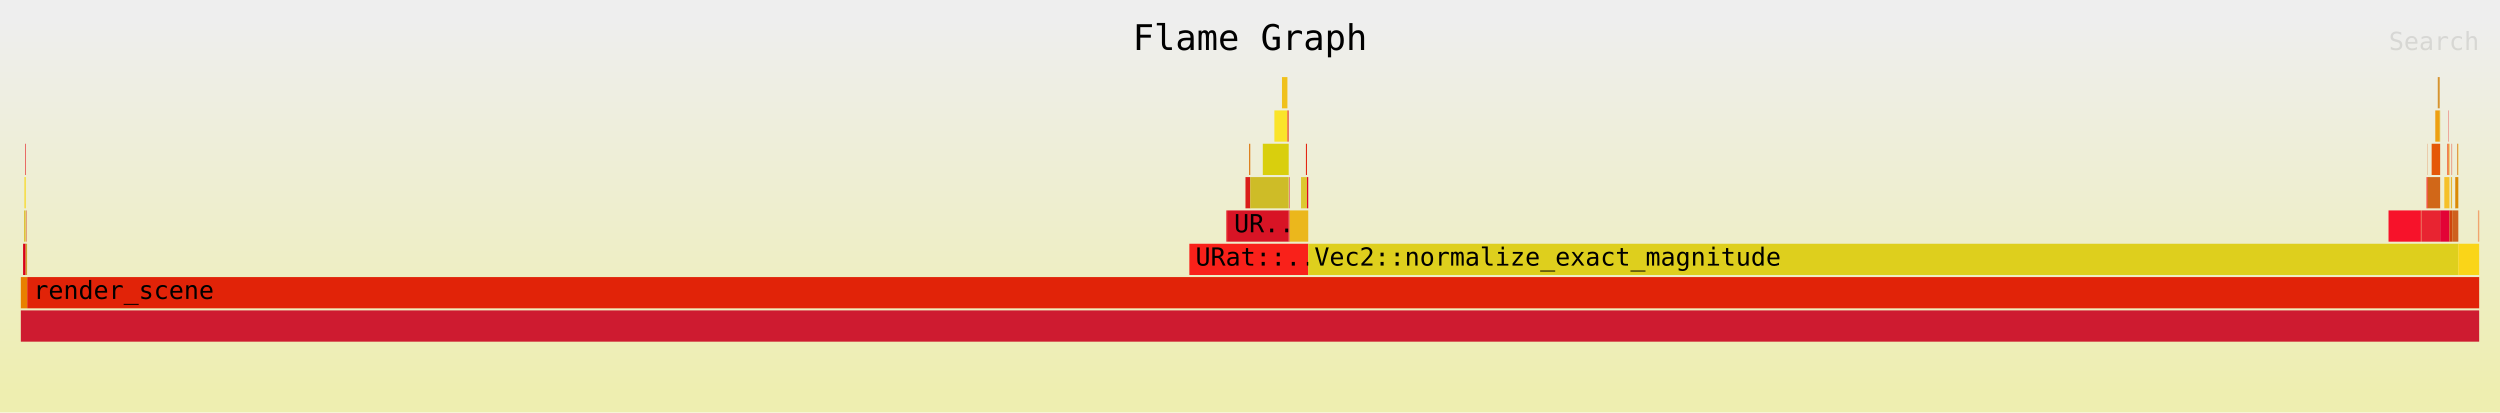
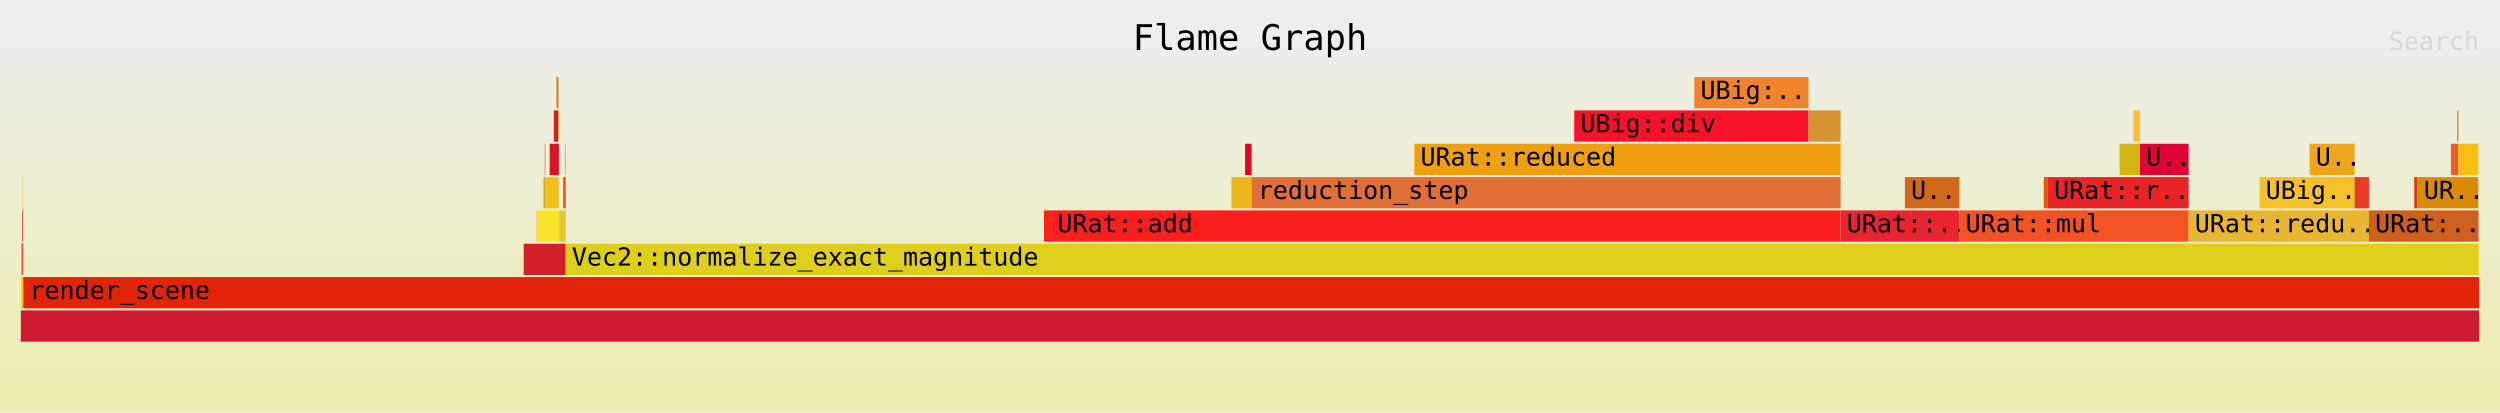
<svg xmlns="http://www.w3.org/2000/svg" xmlns:ns1="http://github.com/jonhoo/inferno" version="1.1" width="1200" height="198" viewBox="0 0 1200 198">
  <defs>
    <linearGradient id="background" y1="0" y2="1" x1="0" x2="0">
      <stop stop-color="#eeeeee" offset="5%" />
      <stop stop-color="#eeeeb0" offset="95%" />
    </linearGradient>
  </defs>
  <style type="text/css">
text { font-family:monospace; font-size:12px }
#title { text-anchor:middle; font-size:17px; }
#matched { text-anchor:end; }
#search { text-anchor:end; opacity:0.1; cursor:pointer; }
#search:hover, #search.show { opacity:1; }
#subtitle { text-anchor:middle; font-color:rgb(160,160,160); }
#unzoom { cursor:pointer; }
#frames &gt; *:hover { stroke:black; stroke-width:0.5; cursor:pointer; }
.hide { display:none; }
.parent { opacity:0.5; }
</style>
  <rect x="0" y="0" width="100%" height="198" fill="url(#background)" />
  <text id="title" fill="rgb(0,0,0)" x="50%" y="24.00">Flame Graph</text>
  <text id="details" fill="rgb(0,0,0)" x="10" y="181.00"> </text>
  <text id="unzoom" class="hide" fill="rgb(0,0,0)" x="10" y="24.00">Reset Zoom</text>
  <text id="search" fill="rgb(0,0,0)" x="1190" y="24.00">Search</text>
  <text id="matched" fill="rgb(0,0,0)" x="1190" y="181.00"> </text>
-   <svg id="frames" x="10" width="1180" total_samples="1874091800">
-     <g>
-       <rect x="0.171%" y="69" width="0.022%" height="15" fill="rgb(227,0,7)" ns1:x="3203500" ns1:w="415700" />
-       <text x="0.421%" y="79.50" />
-     </g>
-     <g>
-       <rect x="0.092%" y="117" width="0.103%" height="15" fill="rgb(217,0,24)" ns1:x="1725300" ns1:w="1937600" />
-       <text x="0.342%" y="127.50" />
-     </g>
-     <g>
-       <rect x="0.13%" y="101" width="0.066%" height="15" fill="rgb(221,193,54)" ns1:x="2434000" ns1:w="1228900" />
-       <text x="0.38%" y="111.50" />
-     </g>
-     <g>
-       <rect x="0.151%" y="85" width="0.044%" height="15" fill="rgb(248,212,6)" ns1:x="2833200" ns1:w="829700" />
-       <text x="0.401%" y="95.50" />
-     </g>
-     <g>
-       <rect x="0.232%" y="101" width="0.018%" height="15" fill="rgb(208,68,35)" ns1:x="4350700" ns1:w="329900" />
-       <text x="0.482%" y="111.50" />
-     </g>
-     <g>
-       <rect x="0%" y="133" width="0.254%" height="15" fill="rgb(232,128,0)" ns1:x="0" ns1:w="4763600" />
+   <svg id="frames" x="10" width="1180" total_samples="5589923800">
+     <g>
+       <rect x="0.035%" y="117" width="0.04%" height="15" fill="rgb(227,0,7)" ns1:x="1944500" ns1:w="2253900" />
+       <text x="0.285%" y="127.50" />
+     </g>
+     <g>
+       <rect x="0.05%" y="101" width="0.026%" height="15" fill="rgb(217,0,24)" ns1:x="2767100" ns1:w="1431300" />
+       <text x="0.299%" y="111.50" />
+     </g>
+     <g>
+       <rect x="0.058%" y="85" width="0.017%" height="15" fill="rgb(221,193,54)" ns1:x="3233100" ns1:w="965300" />
+       <text x="0.308%" y="95.50" />
+     </g>
+     <g>
+       <rect x="0%" y="133" width="0.097%" height="15" fill="rgb(248,212,6)" ns1:x="0" ns1:w="5422700" />
      <text x="0.25%" y="143.50" />
    </g>
    <g>
-       <rect x="0.198%" y="117" width="0.056%" height="15" fill="rgb(207,160,47)" ns1:x="3710700" ns1:w="1052900" />
-       <text x="0.448%" y="127.50" />
-     </g>
-     <g>
-       <rect x="49.038%" y="101" width="0.064%" height="15" fill="rgb(228,23,34)" ns1:x="919012200" ns1:w="1195700" />
-       <text x="49.288%" y="111.50" />
-     </g>
-     <g>
-       <rect x="49.816%" y="85" width="0.195%" height="15" fill="rgb(218,30,26)" ns1:x="933594300" ns1:w="3651500" />
-       <text x="50.066%" y="95.50" />
-     </g>
-     <g>
-       <rect x="49.962%" y="69" width="0.049%" height="15" fill="rgb(220,122,19)" ns1:x="936334400" ns1:w="911400" />
-       <text x="50.212%" y="79.50" />
-     </g>
-     <g>
-       <rect x="50.992%" y="53" width="0.53%" height="15" fill="rgb(250,228,42)" ns1:x="955633100" ns1:w="9927800" />
-       <text x="51.242%" y="63.50" />
-     </g>
-     <g>
-       <rect x="51.301%" y="37" width="0.221%" height="15" fill="rgb(240,193,28)" ns1:x="961426000" ns1:w="4134900" />
-       <text x="51.551%" y="47.50" />
-     </g>
-     <g>
-       <rect x="49.102%" y="101" width="2.472%" height="15" fill="rgb(216,20,37)" ns1:x="920207900" ns1:w="46325400" />
-       <text x="49.352%" y="111.50">UR..</text>
-     </g>
-     <g>
-       <rect x="50.011%" y="85" width="1.563%" height="15" fill="rgb(206,188,39)" ns1:x="937245800" ns1:w="29287500" />
-       <text x="50.261%" y="95.50" />
-     </g>
-     <g>
-       <rect x="50.521%" y="69" width="1.053%" height="15" fill="rgb(217,207,13)" ns1:x="946802500" ns1:w="19730800" />
-       <text x="50.771%" y="79.50" />
-     </g>
-     <g>
-       <rect x="51.522%" y="53" width="0.052%" height="15" fill="rgb(231,73,38)" ns1:x="965560900" ns1:w="972400" />
-       <text x="51.772%" y="63.50" />
-     </g>
-     <g>
-       <rect x="51.573%" y="101" width="0.039%" height="15" fill="rgb(225,20,46)" ns1:x="966533300" ns1:w="725300" />
-       <text x="51.823%" y="111.50" />
-     </g>
-     <g>
-       <rect x="51.592%" y="85" width="0.02%" height="15" fill="rgb(210,31,41)" ns1:x="966884300" ns1:w="374300" />
-       <text x="51.842%" y="95.50" />
-     </g>
-     <g>
-       <rect x="52.076%" y="85" width="0.24%" height="15" fill="rgb(221,200,47)" ns1:x="975959900" ns1:w="4502700" />
-       <text x="52.326%" y="95.50" />
-     </g>
-     <g>
-       <rect x="52.275%" y="69" width="0.041%" height="15" fill="rgb(226,26,5)" ns1:x="979688400" ns1:w="774200" />
-       <text x="52.525%" y="79.50" />
-     </g>
-     <g>
-       <rect x="47.533%" y="117" width="4.836%" height="15" fill="rgb(249,33,26)" ns1:x="890809600" ns1:w="90636000" />
-       <text x="47.783%" y="127.50">URat::..</text>
-     </g>
-     <g>
-       <rect x="51.612%" y="101" width="0.757%" height="15" fill="rgb(235,183,28)" ns1:x="967258600" ns1:w="14187000" />
-       <text x="51.862%" y="111.50" />
-     </g>
-     <g>
-       <rect x="52.317%" y="85" width="0.052%" height="15" fill="rgb(221,5,38)" ns1:x="980462600" ns1:w="983000" />
-       <text x="52.567%" y="95.50" />
-     </g>
-     <g>
-       <rect x="96.313%" y="101" width="1.317%" height="15" fill="rgb(247,18,42)" ns1:x="1805001800" ns1:w="24685600" />
-       <text x="96.563%" y="111.50" />
-     </g>
-     <g>
-       <rect x="97.631%" y="101" width="0.019%" height="15" fill="rgb(241,131,45)" ns1:x="1829687400" ns1:w="358600" />
-       <text x="97.881%" y="111.50" />
-     </g>
-     <g>
-       <rect x="97.86%" y="85" width="0.048%" height="15" fill="rgb(249,31,29)" ns1:x="1833984600" ns1:w="907600" />
-       <text x="98.11%" y="95.50" />
-     </g>
-     <g>
-       <rect x="97.897%" y="69" width="0.011%" height="15" fill="rgb(225,111,53)" ns1:x="1834678900" ns1:w="213300" />
-       <text x="98.147%" y="79.50" />
-     </g>
-     <g>
-       <rect x="98.215%" y="53" width="0.18%" height="15" fill="rgb(238,160,17)" ns1:x="1840636700" ns1:w="3367600" />
-       <text x="98.465%" y="63.50" />
-     </g>
-     <g>
-       <rect x="98.316%" y="37" width="0.079%" height="15" fill="rgb(214,148,48)" ns1:x="1842526300" ns1:w="1478000" />
-       <text x="98.566%" y="47.50" />
-     </g>
-     <g>
-       <rect x="97.65%" y="101" width="0.763%" height="15" fill="rgb(232,36,49)" ns1:x="1830046000" ns1:w="14302600" />
-       <text x="97.9%" y="111.50" />
-     </g>
-     <g>
-       <rect x="97.908%" y="85" width="0.505%" height="15" fill="rgb(209,103,24)" ns1:x="1834892200" ns1:w="9456400" />
-       <text x="98.158%" y="95.50" />
-     </g>
-     <g>
-       <rect x="98.067%" y="69" width="0.346%" height="15" fill="rgb(229,88,8)" ns1:x="1837858200" ns1:w="6490400" />
-       <text x="98.317%" y="79.50" />
-     </g>
-     <g>
-       <rect x="98.395%" y="53" width="0.018%" height="15" fill="rgb(213,181,19)" ns1:x="1844004300" ns1:w="344300" />
-       <text x="98.645%" y="63.50" />
-     </g>
-     <g>
-       <rect x="98.575%" y="85" width="0.012%" height="15" fill="rgb(254,191,54)" ns1:x="1847391600" ns1:w="227100" />
-       <text x="98.825%" y="95.50" />
-     </g>
-     <g>
-       <rect x="98.703%" y="69" width="0.057%" height="15" fill="rgb(241,83,37)" ns1:x="1849778400" ns1:w="1073100" />
-       <text x="98.953%" y="79.50" />
-     </g>
-     <g>
-       <rect x="98.746%" y="53" width="0.014%" height="15" fill="rgb(233,36,39)" ns1:x="1850584500" ns1:w="267000" />
-       <text x="98.996%" y="63.50" />
-     </g>
-     <g>
-       <rect x="98.413%" y="101" width="0.379%" height="15" fill="rgb(226,3,54)" ns1:x="1844348600" ns1:w="7111000" />
-       <text x="98.663%" y="111.50" />
-     </g>
-     <g>
-       <rect x="98.587%" y="85" width="0.205%" height="15" fill="rgb(245,192,40)" ns1:x="1847618700" ns1:w="3840900" />
-       <text x="98.837%" y="95.50" />
-     </g>
-     <g>
-       <rect x="98.76%" y="69" width="0.032%" height="15" fill="rgb(238,167,29)" ns1:x="1850851500" ns1:w="608100" />
-       <text x="99.01%" y="79.50" />
-     </g>
-     <g>
-       <rect x="98.848%" y="85" width="0.05%" height="15" fill="rgb(232,182,51)" ns1:x="1852500700" ns1:w="927000" />
-       <text x="99.098%" y="95.50" />
-     </g>
-     <g>
-       <rect x="98.88%" y="69" width="0.018%" height="15" fill="rgb(231,60,39)" ns1:x="1853097000" ns1:w="330700" />
-       <text x="99.13%" y="79.50" />
-     </g>
-     <g>
-       <rect x="98.792%" y="101" width="0.11%" height="15" fill="rgb(208,69,12)" ns1:x="1851459600" ns1:w="2068400" />
-       <text x="99.042%" y="111.50" />
-     </g>
-     <g>
-       <rect x="99.02%" y="85" width="0.011%" height="15" fill="rgb(235,93,37)" ns1:x="1855726800" ns1:w="200100" />
-       <text x="99.27%" y="95.50" />
-     </g>
-     <g>
-       <rect x="99.103%" y="69" width="0.03%" height="15" fill="rgb(213,116,39)" ns1:x="1857282700" ns1:w="556800" />
-       <text x="99.353%" y="79.50" />
-     </g>
-     <g>
-       <rect x="52.369%" y="117" width="46.783%" height="15" fill="rgb(222,207,29)" ns1:x="981445600" ns1:w="876753400" />
-       <text x="52.619%" y="127.50">Vec2::normalize_exact_magnitude</text>
-     </g>
-     <g>
-       <rect x="98.903%" y="101" width="0.249%" height="15" fill="rgb(206,96,30)" ns1:x="1853528000" ns1:w="4671000" />
-       <text x="99.153%" y="111.50" />
-     </g>
-     <g>
-       <rect x="99.031%" y="85" width="0.121%" height="15" fill="rgb(218,138,4)" ns1:x="1855926900" ns1:w="2272100" />
-       <text x="99.281%" y="95.50" />
-     </g>
-     <g>
-       <rect x="99.133%" y="69" width="0.019%" height="15" fill="rgb(250,191,14)" ns1:x="1857839500" ns1:w="359500" />
-       <text x="99.383%" y="79.50" />
-     </g>
-     <g>
-       <rect x="99.951%" y="101" width="0.013%" height="15" fill="rgb(239,60,40)" ns1:x="1873181900" ns1:w="242400" />
-       <text x="100.201%" y="111.50" />
-     </g>
-     <g>
-       <rect x="0%" y="149" width="100%" height="15" fill="rgb(206,27,48)" ns1:x="0" ns1:w="1874091800" />
+       <rect x="0.076%" y="117" width="0.021%" height="15" fill="rgb(208,68,35)" ns1:x="4251700" ns1:w="1171000" />
+       <text x="0.326%" y="127.50" />
+     </g>
+     <g>
+       <rect x="20.986%" y="101" width="0.022%" height="15" fill="rgb(232,128,0)" ns1:x="1173097700" ns1:w="1220700" />
+       <text x="21.236%" y="111.50" />
+     </g>
+     <g>
+       <rect x="21.262%" y="85" width="0.069%" height="15" fill="rgb(207,160,47)" ns1:x="1188529600" ns1:w="3875000" />
+       <text x="21.512%" y="95.50" />
+     </g>
+     <g>
+       <rect x="21.314%" y="69" width="0.017%" height="15" fill="rgb(228,23,34)" ns1:x="1191439900" ns1:w="964700" />
+       <text x="21.564%" y="79.50" />
+     </g>
+     <g>
+       <rect x="21.68%" y="53" width="0.189%" height="15" fill="rgb(218,30,26)" ns1:x="1211920200" ns1:w="10557400" />
+       <text x="21.93%" y="63.50" />
+     </g>
+     <g>
+       <rect x="21.79%" y="37" width="0.079%" height="15" fill="rgb(220,122,19)" ns1:x="1218048800" ns1:w="4428800" />
+       <text x="22.04%" y="47.50" />
+     </g>
+     <g>
+       <rect x="21.008%" y="101" width="0.88%" height="15" fill="rgb(250,228,42)" ns1:x="1174318400" ns1:w="49184800" />
+       <text x="21.258%" y="111.50" />
+     </g>
+     <g>
+       <rect x="21.331%" y="85" width="0.556%" height="15" fill="rgb(240,193,28)" ns1:x="1192404600" ns1:w="31098600" />
+       <text x="21.581%" y="95.50" />
+     </g>
+     <g>
+       <rect x="21.513%" y="69" width="0.375%" height="15" fill="rgb(216,20,37)" ns1:x="1202556800" ns1:w="20946400" />
+       <text x="21.763%" y="79.50" />
+     </g>
+     <g>
+       <rect x="21.869%" y="53" width="0.018%" height="15" fill="rgb(206,188,39)" ns1:x="1222477600" ns1:w="1025600" />
+       <text x="22.119%" y="63.50" />
+     </g>
+     <g>
+       <rect x="21.888%" y="101" width="0.013%" height="15" fill="rgb(217,207,13)" ns1:x="1223503200" ns1:w="741700" />
+       <text x="22.138%" y="111.50" />
+     </g>
+     <g>
+       <rect x="22.063%" y="85" width="0.083%" height="15" fill="rgb(231,73,38)" ns1:x="1233320700" ns1:w="4664500" />
+       <text x="22.313%" y="95.50" />
+     </g>
+     <g>
+       <rect x="22.133%" y="69" width="0.014%" height="15" fill="rgb(225,20,46)" ns1:x="1237204100" ns1:w="781100" />
+       <text x="22.383%" y="79.50" />
+     </g>
+     <g>
+       <rect x="20.456%" y="117" width="1.708%" height="15" fill="rgb(210,31,41)" ns1:x="1143490100" ns1:w="95503100" />
+       <text x="20.706%" y="127.50" />
+     </g>
+     <g>
+       <rect x="21.901%" y="101" width="0.264%" height="15" fill="rgb(221,200,47)" ns1:x="1224244900" ns1:w="14748300" />
+       <text x="22.151%" y="111.50" />
+     </g>
+     <g>
+       <rect x="22.147%" y="85" width="0.018%" height="15" fill="rgb(226,26,5)" ns1:x="1237985200" ns1:w="1008000" />
+       <text x="22.397%" y="95.50" />
+     </g>
+     <g>
+       <rect x="41.62%" y="101" width="0.294%" height="15" fill="rgb(249,33,26)" ns1:x="2326555800" ns1:w="16445200" />
+       <text x="41.87%" y="111.50" />
+     </g>
+     <g>
+       <rect x="49.248%" y="85" width="0.819%" height="15" fill="rgb(235,183,28)" ns1:x="2752901700" ns1:w="45760300" />
+       <text x="49.498%" y="95.50" />
+     </g>
+     <g>
+       <rect x="49.8%" y="69" width="0.266%" height="15" fill="rgb(221,5,38)" ns1:x="2783788000" ns1:w="14874000" />
+       <text x="50.05%" y="79.50" />
+     </g>
+     <g>
+       <rect x="63.188%" y="53" width="9.533%" height="15" fill="rgb(247,18,42)" ns1:x="3532174600" ns1:w="532875100" />
+       <text x="63.438%" y="63.50">UBig::div</text>
+     </g>
+     <g>
+       <rect x="68.074%" y="37" width="4.647%" height="15" fill="rgb(241,131,45)" ns1:x="3805301000" ns1:w="259748700" />
+       <text x="68.324%" y="47.50">UBig:..</text>
+     </g>
+     <g>
+       <rect x="41.915%" y="101" width="32.111%" height="15" fill="rgb(249,31,29)" ns1:x="2343001000" ns1:w="1794967300" />
+       <text x="42.165%" y="111.50">URat::add</text>
+     </g>
+     <g>
+       <rect x="50.066%" y="85" width="23.959%" height="15" fill="rgb(225,111,53)" ns1:x="2798662000" ns1:w="1339306300" />
+       <text x="50.316%" y="95.50">reduction_step</text>
+     </g>
+     <g>
+       <rect x="56.685%" y="69" width="17.341%" height="15" fill="rgb(238,160,17)" ns1:x="3168630700" ns1:w="969337600" />
+       <text x="56.935%" y="79.50">URat::reduced</text>
+     </g>
+     <g>
+       <rect x="72.721%" y="53" width="1.304%" height="15" fill="rgb(214,148,48)" ns1:x="4065049700" ns1:w="72918600" />
+       <text x="72.971%" y="63.50" />
+     </g>
+     <g>
+       <rect x="74.025%" y="101" width="4.833%" height="15" fill="rgb(232,36,49)" ns1:x="4137968300" ns1:w="270178700" />
+       <text x="74.275%" y="111.50">URat::..</text>
+     </g>
+     <g>
+       <rect x="76.64%" y="85" width="2.219%" height="15" fill="rgb(209,103,24)" ns1:x="4284104900" ns1:w="124042100" />
+       <text x="76.89%" y="95.50">U..</text>
+     </g>
+     <g>
+       <rect x="82.288%" y="85" width="0.169%" height="15" fill="rgb(229,88,8)" ns1:x="4599828600" ns1:w="9439600" />
+       <text x="82.538%" y="95.50" />
+     </g>
+     <g>
+       <rect x="85.375%" y="69" width="0.827%" height="15" fill="rgb(213,181,19)" ns1:x="4772415000" ns1:w="46246400" />
+       <text x="85.625%" y="79.50" />
+     </g>
+     <g>
+       <rect x="85.932%" y="53" width="0.271%" height="15" fill="rgb(254,191,54)" ns1:x="4803540600" ns1:w="15120800" />
+       <text x="86.182%" y="63.50" />
+     </g>
+     <g>
+       <rect x="78.859%" y="101" width="9.323%" height="15" fill="rgb(241,83,37)" ns1:x="4408147000" ns1:w="521152300" />
+       <text x="79.109%" y="111.50">URat::mul</text>
+     </g>
+     <g>
+       <rect x="82.457%" y="85" width="5.725%" height="15" fill="rgb(233,36,39)" ns1:x="4609268200" ns1:w="320031100" />
+       <text x="82.707%" y="95.50">URat::r..</text>
+     </g>
+     <g>
+       <rect x="86.203%" y="69" width="1.979%" height="15" fill="rgb(226,3,54)" ns1:x="4818661400" ns1:w="110637900" />
+       <text x="86.453%" y="79.50">U..</text>
+     </g>
+     <g>
+       <rect x="91.067%" y="85" width="3.868%" height="15" fill="rgb(245,192,40)" ns1:x="5090545600" ns1:w="216216200" />
+       <text x="91.317%" y="95.50">UBig..</text>
+     </g>
+     <g>
+       <rect x="93.104%" y="69" width="1.831%" height="15" fill="rgb(238,167,29)" ns1:x="5204434500" ns1:w="102327300" />
+       <text x="93.354%" y="79.50">U..</text>
+     </g>
+     <g>
+       <rect x="88.182%" y="101" width="7.334%" height="15" fill="rgb(232,182,51)" ns1:x="4929299300" ns1:w="409979400" />
+       <text x="88.432%" y="111.50">URat::redu..</text>
+     </g>
+     <g>
+       <rect x="94.934%" y="85" width="0.582%" height="15" fill="rgb(231,60,39)" ns1:x="5306761800" ns1:w="32516900" />
+       <text x="95.184%" y="95.50" />
+     </g>
+     <g>
+       <rect x="97.357%" y="85" width="0.14%" height="15" fill="rgb(208,69,12)" ns1:x="5442203000" ns1:w="7835300" />
+       <text x="97.607%" y="95.50" />
+     </g>
+     <g>
+       <rect x="98.851%" y="69" width="0.305%" height="15" fill="rgb(235,93,37)" ns1:x="5525692700" ns1:w="17053100" />
+       <text x="99.101%" y="79.50" />
+     </g>
+     <g>
+       <rect x="99.108%" y="53" width="0.048%" height="15" fill="rgb(213,116,39)" ns1:x="5540046500" ns1:w="2699300" />
+       <text x="99.358%" y="63.50" />
+     </g>
+     <g>
+       <rect x="22.165%" y="117" width="77.802%" height="15" fill="rgb(222,207,29)" ns1:x="1238993200" ns1:w="4349053800" />
+       <text x="22.415%" y="127.50">Vec2::normalize_exact_magnitude</text>
+     </g>
+     <g>
+       <rect x="95.516%" y="101" width="4.45%" height="15" fill="rgb(206,96,30)" ns1:x="5339278700" ns1:w="248768300" />
+       <text x="95.766%" y="111.50">URat:..</text>
+     </g>
+     <g>
+       <rect x="97.498%" y="85" width="2.469%" height="15" fill="rgb(218,138,4)" ns1:x="5450038300" ns1:w="138008700" />
+       <text x="97.748%" y="95.50">UR..</text>
+     </g>
+     <g>
+       <rect x="99.156%" y="69" width="0.81%" height="15" fill="rgb(250,191,14)" ns1:x="5542745800" ns1:w="45301200" />
+       <text x="99.406%" y="79.50" />
+     </g>
+     <g>
+       <rect x="99.979%" y="101" width="0.01%" height="15" fill="rgb(239,60,40)" ns1:x="5588759400" ns1:w="560900" />
+       <text x="100.229%" y="111.50" />
+     </g>
+     <g>
+       <rect x="0%" y="149" width="100%" height="15" fill="rgb(206,27,48)" ns1:x="0" ns1:w="5589923800" />
      <text x="0.25%" y="159.50" />
    </g>
    <g>
-       <rect x="0.259%" y="133" width="99.741%" height="15" fill="rgb(225,35,8)" ns1:x="4851900" ns1:w="1869239900" />
-       <text x="0.509%" y="143.50">render_scene</text>
-     </g>
-     <g>
-       <rect x="99.152%" y="117" width="0.848%" height="15" fill="rgb(250,213,24)" ns1:x="1858199000" ns1:w="15892800" />
-       <text x="99.402%" y="127.50" />
-     </g>
-     <g>
-       <rect x="99.979%" y="101" width="0.021%" height="15" fill="rgb(247,123,22)" ns1:x="1873693400" ns1:w="398400" />
-       <text x="100.229%" y="111.50" />
+       <rect x="0.099%" y="133" width="99.901%" height="15" fill="rgb(225,35,8)" ns1:x="5524300" ns1:w="5584399500" />
+       <text x="0.349%" y="143.50">render_scene</text>
+     </g>
+     <g>
+       <rect x="99.966%" y="117" width="0.034%" height="15" fill="rgb(250,213,24)" ns1:x="5588047000" ns1:w="1876800" />
+       <text x="100.216%" y="127.50" />
    </g>
  </svg>
</svg>
